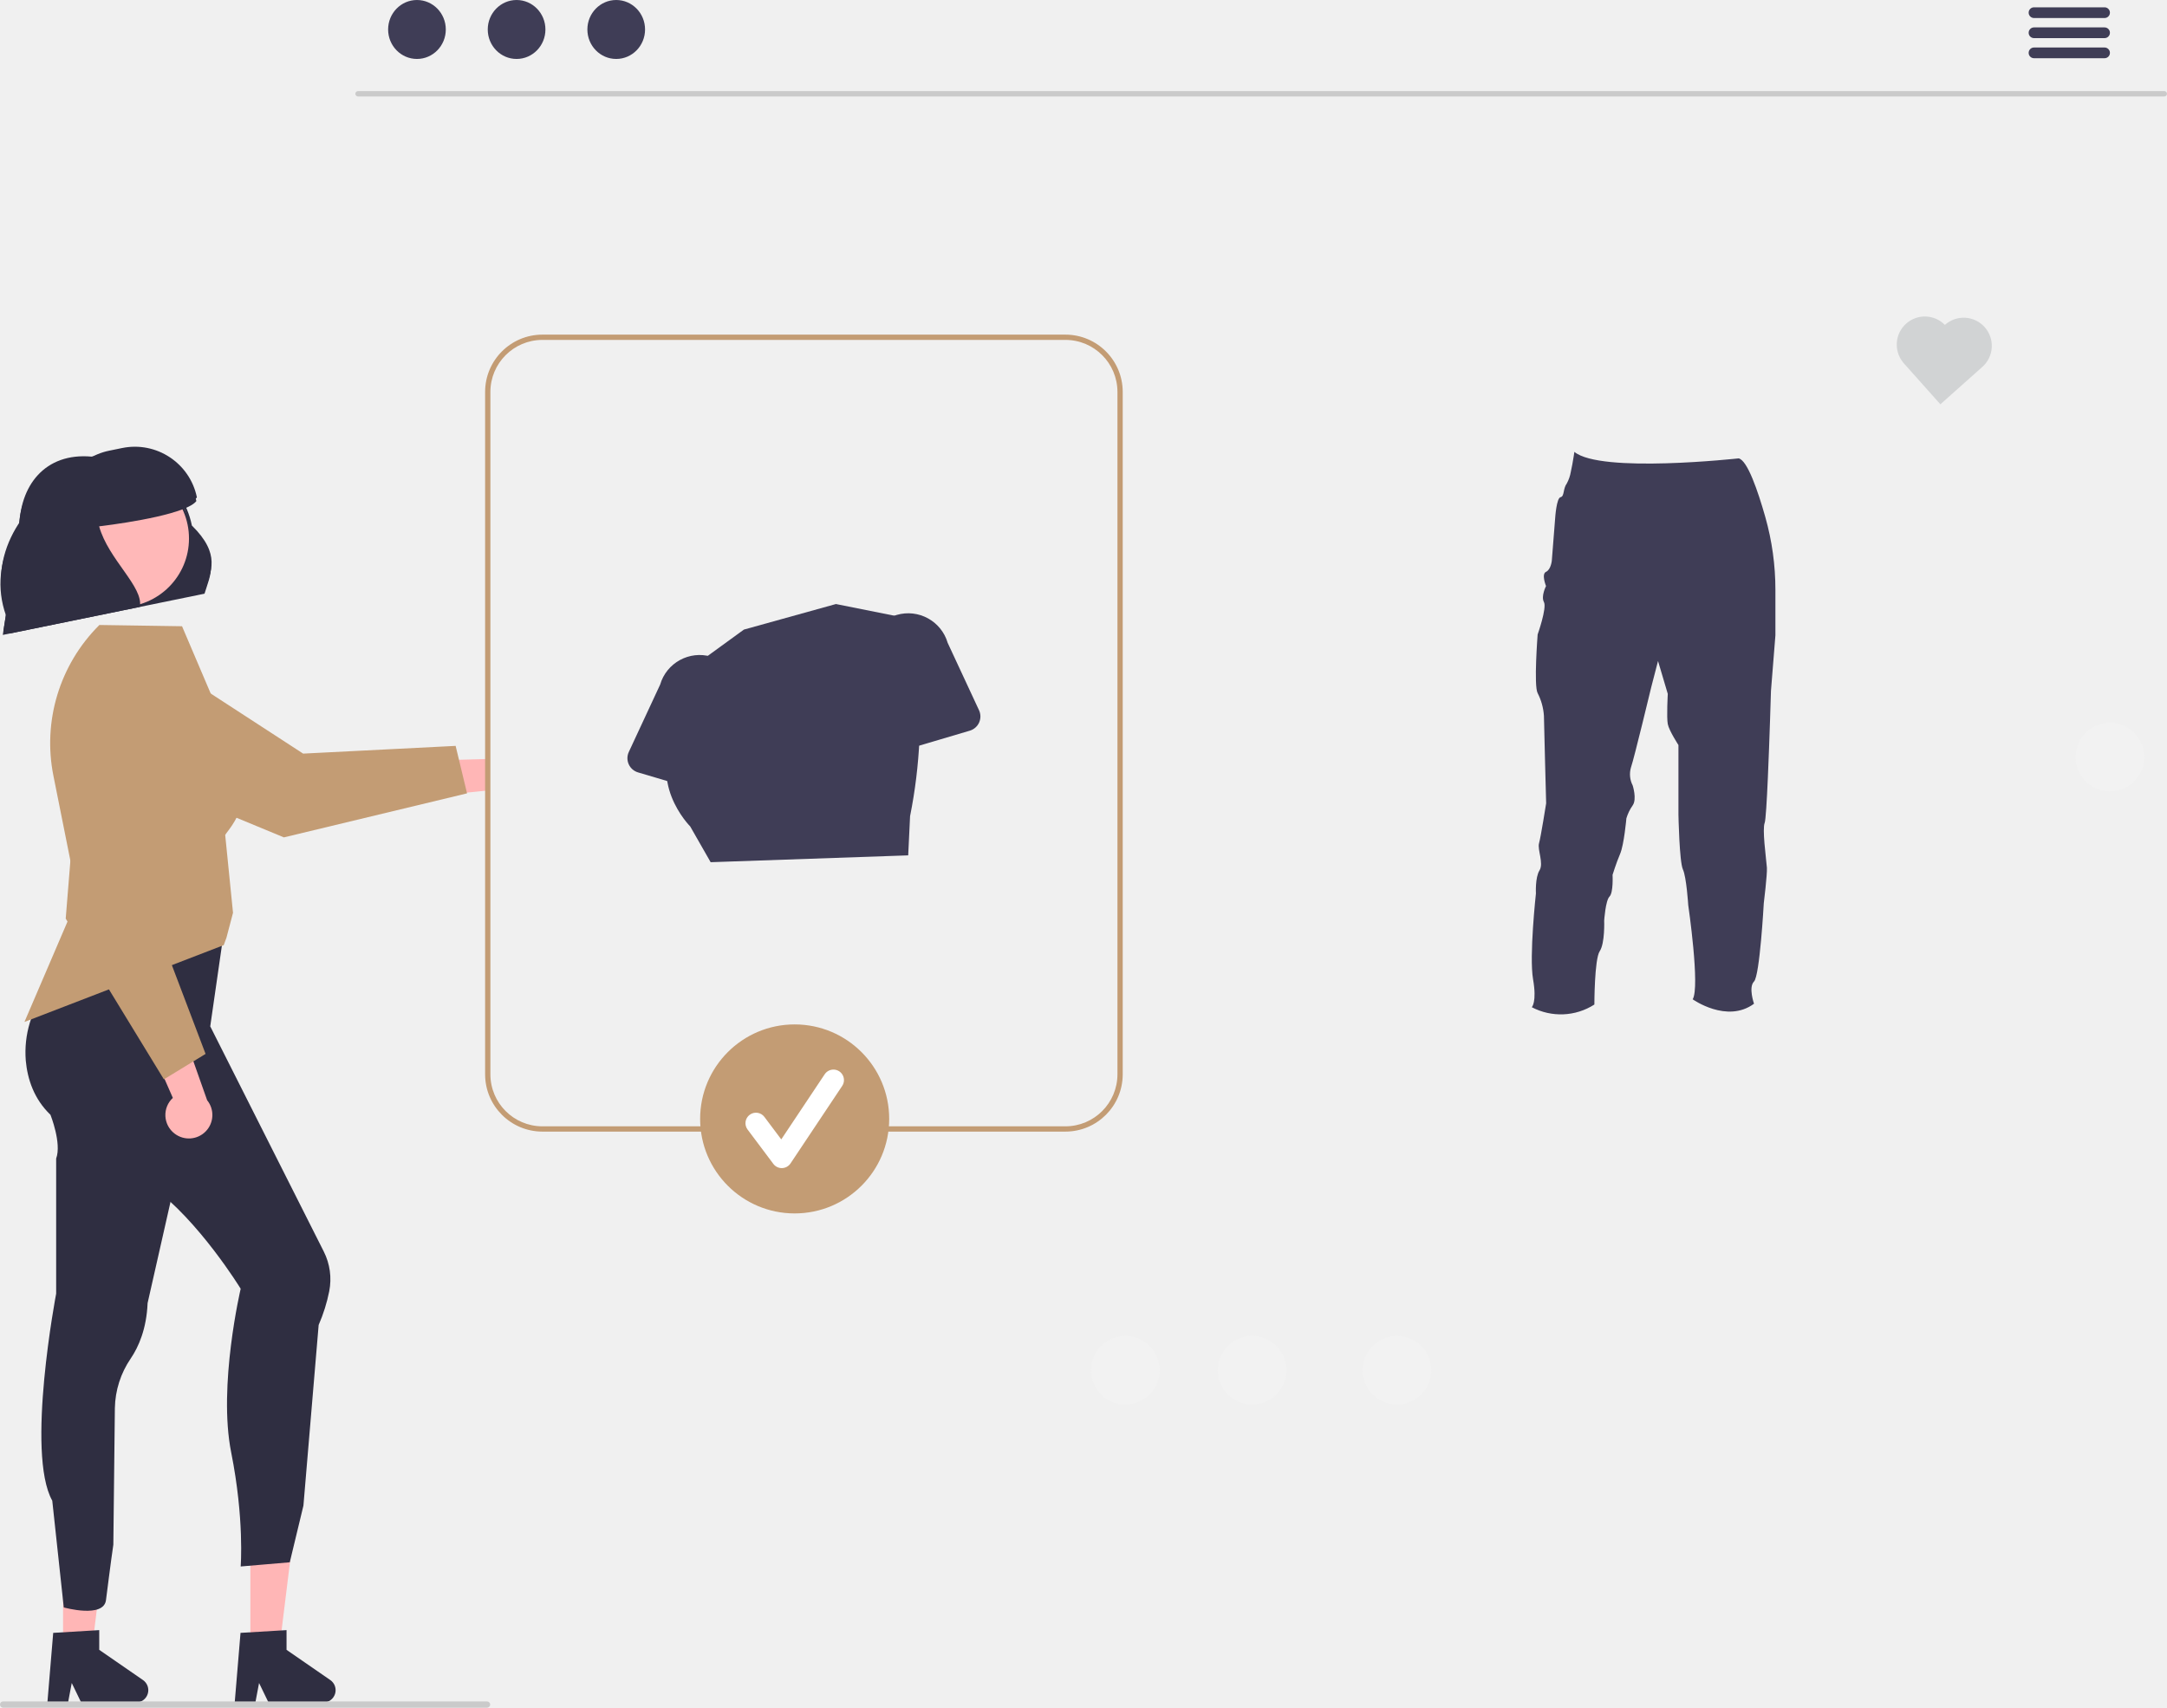
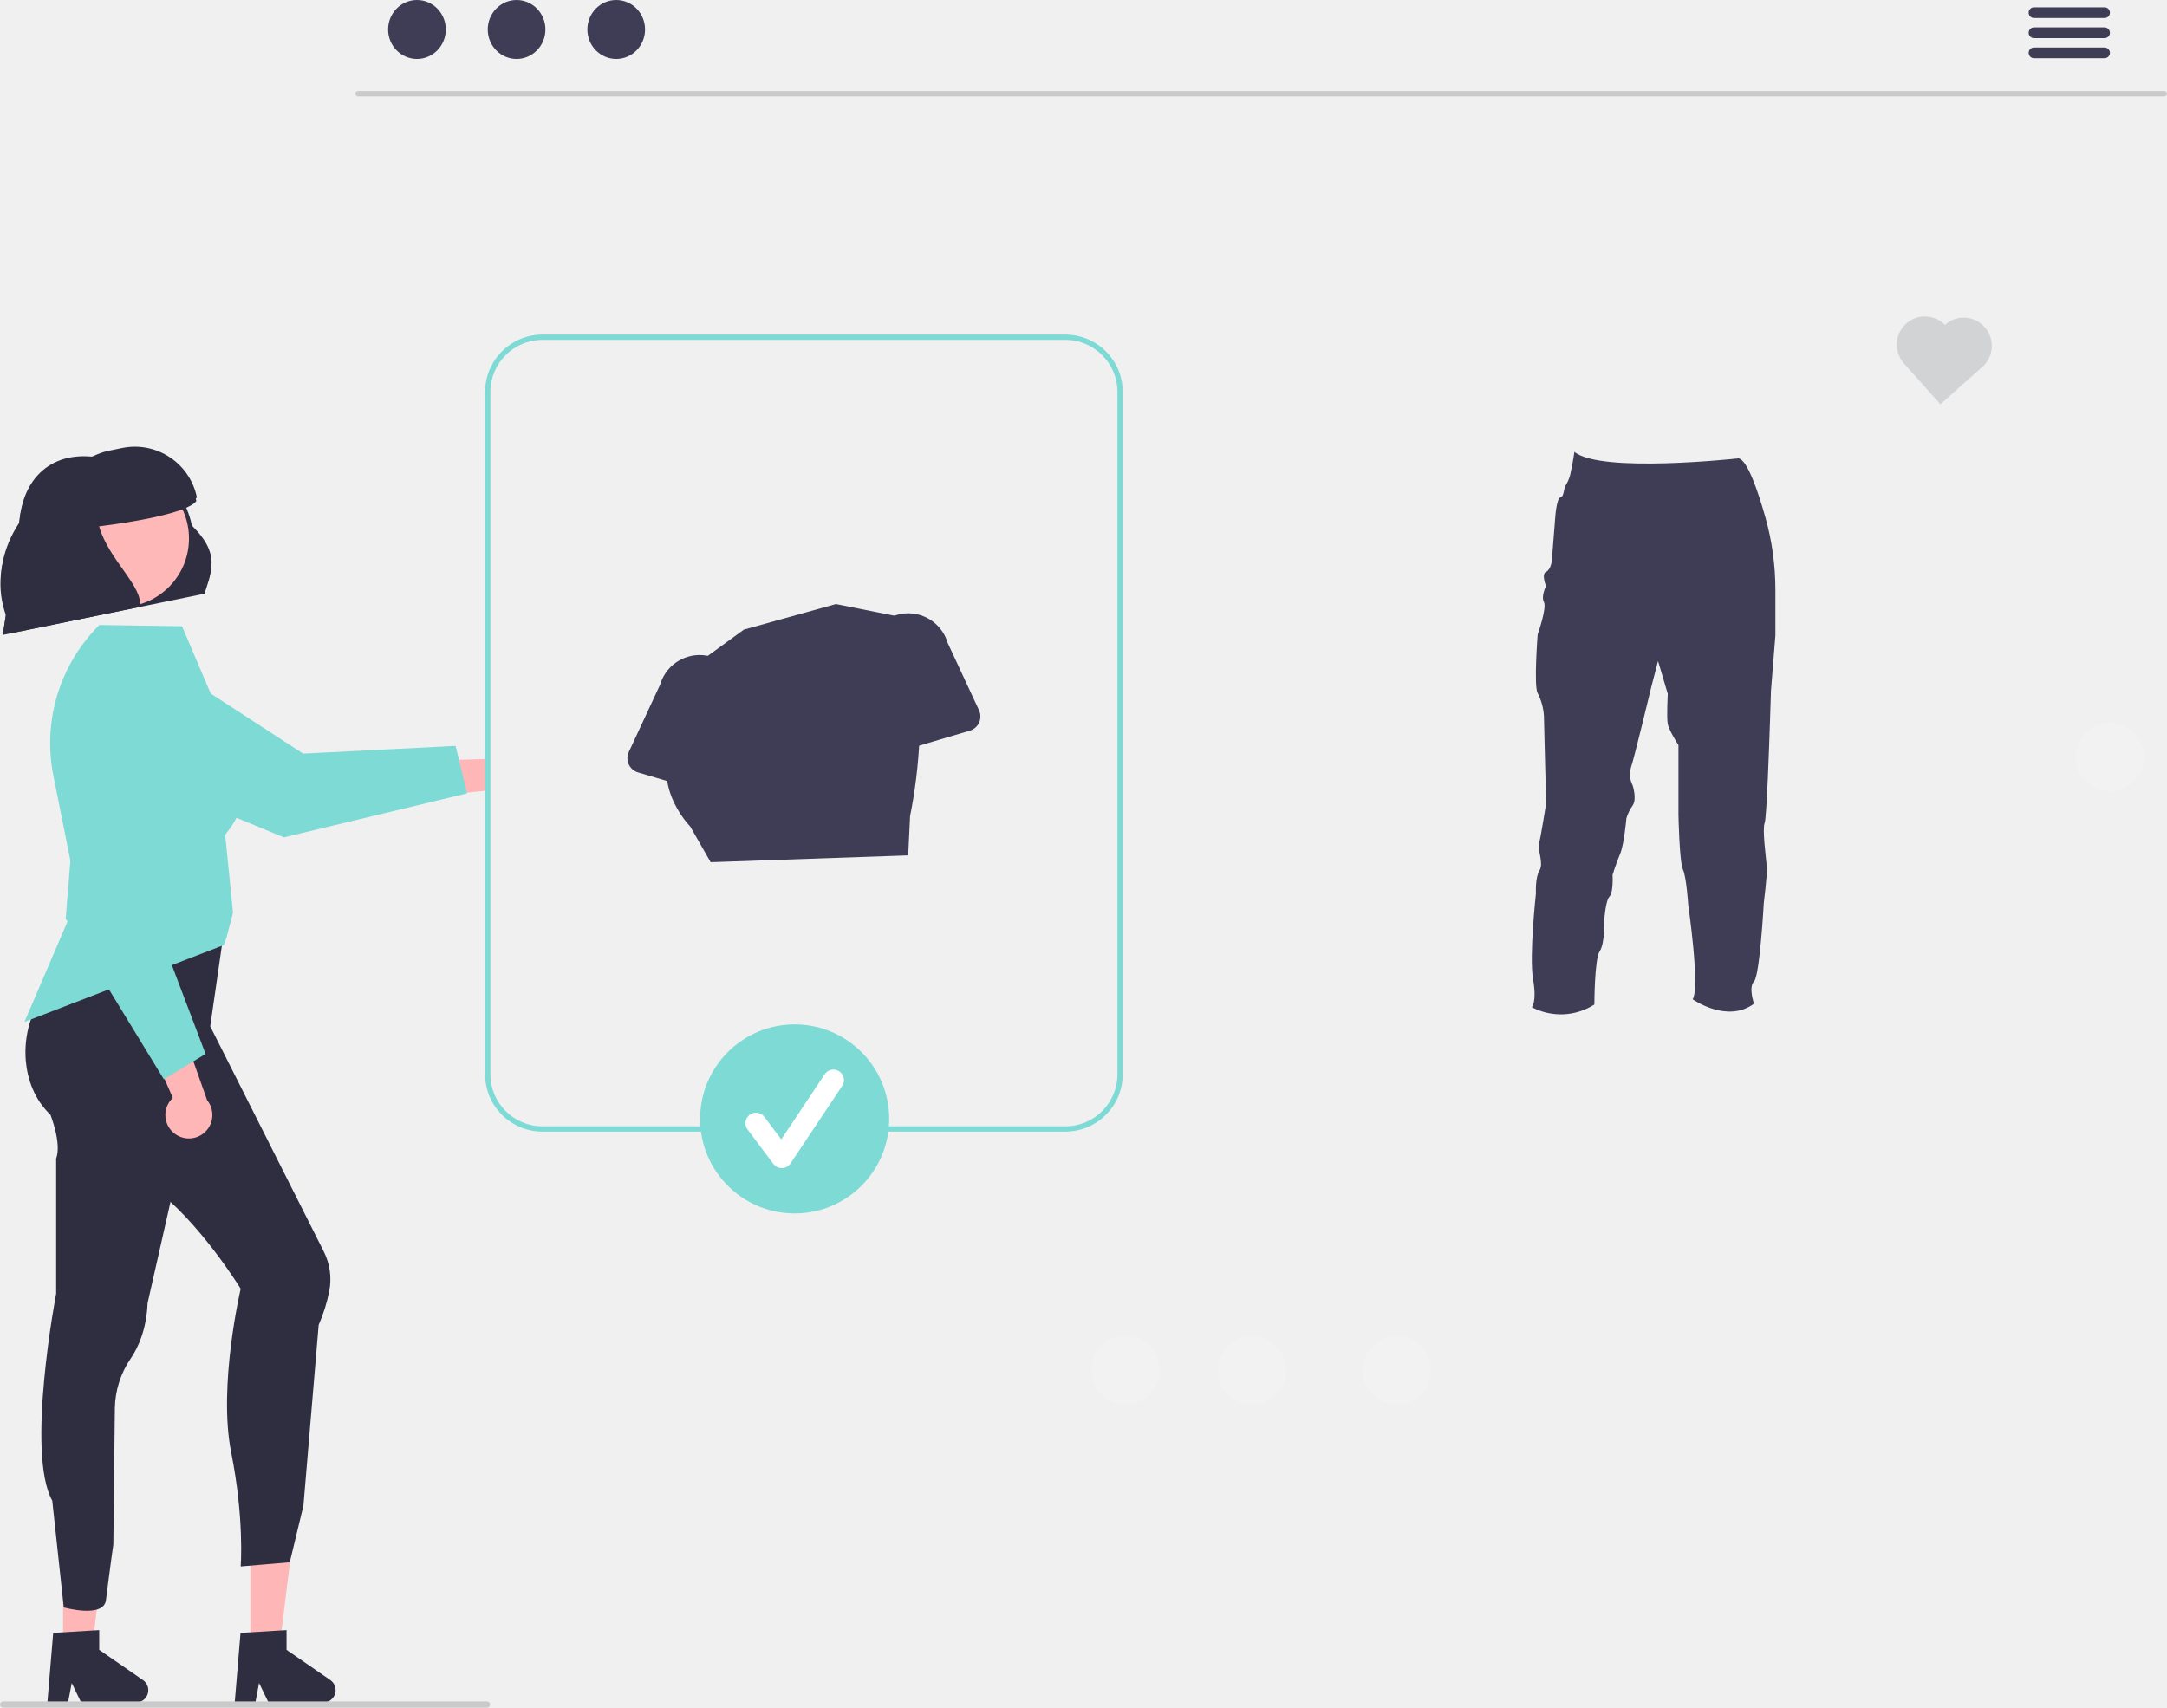
<svg xmlns="http://www.w3.org/2000/svg" data-name="Layer 1" width="820.918" height="647.102" viewBox="0 0 820.918 647.102">
  <circle cx="799.298" cy="286.869" r="13" fill="#f2f2f2" />
  <path d="M380.987,422.954a8.842,8.842,0,0,1-13.095-3.515l-31.263,3.165,7.571-14.468,28.527-.788a8.89,8.89,0,0,1,8.26,15.605Z" transform="translate(-183.2348 -119.8836)" fill="#ffb6b6" />
-   <path d="M290.776,437.193l-68.887-28.546a22.317,22.317,0,0,1-12.061-29.129h0a22.294,22.294,0,0,1,32.746-10.156l55.504,36.085,57.763-2.925,4.325,17.988Z" transform="translate(-183.2348 -119.8836)" fill="#c39c74" />
+   <path d="M290.776,437.193l-68.887-28.546a22.317,22.317,0,0,1-12.061-29.129h0a22.294,22.294,0,0,1,32.746-10.156l55.504,36.085,57.763-2.925,4.325,17.988Z" transform="translate(-183.2348 -119.8836)" fill="#7ddad5" />
  <polygon points="94.851 624.183 105.88 624.183 111.127 581.641 94.849 581.642 94.851 624.183" fill="#ffb6b6" />
  <path d="M274.35,738.626l17.435-1.041v7.47l16.576,11.448a4.666,4.666,0,0,1-2.651,8.506H284.953l-3.578-7.389-1.397,7.389h-7.826Z" transform="translate(-183.2348 -119.8836)" fill="#2f2e41" />
  <polygon points="23.89 624.183 34.919 624.183 40.166 581.641 23.888 581.642 23.89 624.183" fill="#ffb6b6" />
  <path d="M203.39,738.626l17.435-1.041v7.47l16.576,11.448a4.666,4.666,0,0,1-2.651,8.506H213.992l-3.578-7.389-1.397,7.389h-7.826Z" transform="translate(-183.2348 -119.8836)" fill="#2f2e41" />
  <path d="M262.88,508.798l43,85.31a23.39,23.39,0,0,1,2.07,15.1,62.401,62.401,0,0,1-4,12.74l-5.77,68.46-5.17,21.474-18.6,1.586s1.44-18-3.6-43.24,3.6-62,3.6-62-15.85-25.94-33.87-38.92S262.88,508.798,262.88,508.798Z" transform="translate(-183.2348 -119.8836)" fill="#2f2e41" />
  <path d="M216.76,470.238s-8.92,15.81-15.51,24.32a38.89,38.89,0,0,0-8.25,27.22c.64,7,3.1,14.55,9.35,20.53,0,0,4.32,10.81,2.16,16.58v51.19s-11.566,60.443-1.476,78.463l4.356,40.447s15.291,4.291,16.011-2.909c0,0,1.999-15.821,2.769-20.871l.58-51.73a34.4,34.4,0,0,1,6-18.81c3-4.41,6-11.26,6.4-21l23.73-104.87,5.283-36.633Z" transform="translate(-183.2348 -119.8836)" fill="#2f2e41" />
-   <path d="M203.479,413.896l9.223,46.118L192.495,507.126l75.49-29.1,1.025-2.781,2.497-9.471-2.959-29.489c1.039-2.165,15.834-15.834.361-39.868l-16.715-39.232-31.308-.476-.13.13A63.075,63.075,0,0,0,203.479,413.896Z" transform="translate(-183.2348 -119.8836)" fill="#c39c74" />
+   <path d="M203.479,413.896l9.223,46.118L192.495,507.126l75.49-29.1,1.025-2.781,2.497-9.471-2.959-29.489c1.039-2.165,15.834-15.834.361-39.868l-16.715-39.232-31.308-.476-.13.13A63.075,63.075,0,0,0,203.479,413.896Z" transform="translate(-183.2348 -119.8836)" fill="#7ddad5" />
  <path d="M249.389,549.447a8.842,8.842,0,0,1-.677-13.542L236.097,507.126l16.094,2.76,9.512,26.906A8.89,8.89,0,0,1,249.389,549.447Z" transform="translate(-183.2348 -119.8836)" fill="#ffb6b6" />
-   <path d="M208.129,467.971l6.006-74.325a22.317,22.317,0,0,1,24.016-20.425h0a22.294,22.294,0,0,1,19.724,28.043l-17.291,63.905L261.11,519.241l-15.79,9.641Z" transform="translate(-183.2348 -119.8836)" fill="#c39c74" />
+   <path d="M208.129,467.971l6.006-74.325a22.317,22.317,0,0,1,24.016-20.425h0a22.294,22.294,0,0,1,19.724,28.043l-17.291,63.905L261.11,519.241l-15.79,9.641Z" transform="translate(-183.2348 -119.8836)" fill="#7ddad5" />
  <path d="M184.503,359.077l76.419-15.624c2.104-7.019,6.136-13.465-4.994-24.426a33.234,33.234,0,0,0-38.051-26.12l0,0c-17.541-1.561-27.395,10.906-27.344,27.639Z" transform="translate(-183.2348 -119.8836)" fill="#2f2e41" />
  <circle cx="45.83" cy="202.661" r="25.976" fill="#ffb8b8" />
  <path d="M209.482,300.813a23.92,23.92,0,0,1,15.129-10.157l4.899-1.002a24,24,0,0,1,28.321,18.706l0,0c-3.52,4.584-24.389,8.057-36.829,9.571,3.484,12.57,16.877,22.884,15.428,30.528l-48.987,10.015-1.002-4.899C177.847,332.91,189.835,311.754,209.482,300.813Z" transform="translate(-183.2348 -119.8836)" fill="#2f2e41" />
  <path d="M184.291,360.475l76.419-15.624c2.104-7.019,6.136-13.465-4.994-24.426a33.234,33.234,0,0,0-38.051-26.12l0,0c-17.541-1.561-27.395,10.906-27.344,27.639Z" transform="translate(-183.2348 -119.8836)" fill="#2f2e41" />
  <circle cx="45.618" cy="204.059" r="25.976" fill="#ffb8b8" />
  <path d="M209.27,302.211a23.92,23.92,0,0,1,15.129-10.157l4.899-1.002a24,24,0,0,1,28.321,18.706l0,0c-3.52,4.584-24.389,8.057-36.829,9.571,3.484,12.57,16.877,22.884,15.428,30.528l-48.987,10.015-1.002-4.899C177.635,334.308,189.623,313.152,209.27,302.211Z" transform="translate(-183.2348 -119.8836)" fill="#2f2e41" />
  <path d="M586.847,547.683H388.714a20.729,20.729,0,0,1-20.706-20.706V268.389a20.729,20.729,0,0,1,20.706-20.706H586.847a20.729,20.729,0,0,1,20.706,20.706V526.977A20.729,20.729,0,0,1,586.847,547.683Z" transform="translate(-183.2348 -119.8836)" fill="#f0f0f0" />
-   <path d="M586.847,548.683H388.714A21.731,21.731,0,0,1,367.008,526.977V268.389a21.73,21.73,0,0,1,21.706-21.706h198.133a21.731,21.731,0,0,1,21.706,21.706V526.977A21.731,21.731,0,0,1,586.847,548.683ZM388.714,248.683A19.728,19.728,0,0,0,369.008,268.389V526.977a19.728,19.728,0,0,0,19.706,19.706h198.133a19.728,19.728,0,0,0,19.706-19.706V268.389a19.728,19.728,0,0,0-19.706-19.706Z" transform="translate(-183.2348 -119.8836)" fill="#c39c74" />
+   <path d="M586.847,548.683H388.714A21.731,21.731,0,0,1,367.008,526.977V268.389a21.73,21.73,0,0,1,21.706-21.706h198.133a21.731,21.731,0,0,1,21.706,21.706V526.977A21.731,21.731,0,0,1,586.847,548.683ZM388.714,248.683A19.728,19.728,0,0,0,369.008,268.389V526.977a19.728,19.728,0,0,0,19.706,19.706h198.133a19.728,19.728,0,0,0,19.706-19.706V268.389a19.728,19.728,0,0,0-19.706-19.706Z" transform="translate(-183.2348 -119.8836)" fill="#7ddad5" />
  <path d="M908.729,547.683H710.595a20.729,20.729,0,0,1-20.706-20.706V268.389a20.729,20.729,0,0,1,20.706-20.706H908.729a20.729,20.729,0,0,1,20.706,20.706V526.977A20.729,20.729,0,0,1,908.729,547.683Z" transform="translate(-183.2348 -119.8836)" fill="#f0f0f0" />
  <path d="M1003.159,156.436H318.836a1.016,1.016,0,0,1,0-2.031h684.323a1.016,1.016,0,0,1,0,2.031Z" transform="translate(-183.2348 -119.8836)" fill="#cacaca" />
  <ellipse cx="157.956" cy="11.169" rx="10.925" ry="11.169" fill="#3f3d56" />
  <ellipse cx="195.698" cy="11.169" rx="10.925" ry="11.169" fill="#3f3d56" />
  <ellipse cx="233.44" cy="11.169" rx="10.925" ry="11.169" fill="#3f3d56" />
  <path d="M980.546,126.715H953.729a2.031,2.031,0,0,1,0-4.061h26.817a2.031,2.031,0,0,1,0,4.061Z" transform="translate(-183.2348 -119.8836)" fill="#3f3d56" />
  <path d="M980.546,134.33H953.729a2.031,2.031,0,0,1,0-4.061h26.817a2.031,2.031,0,0,1,0,4.061Z" transform="translate(-183.2348 -119.8836)" fill="#3f3d56" />
  <path d="M980.546,141.945H953.729a2.031,2.031,0,0,1,0-4.061h26.817a2.031,2.031,0,0,1,0,4.061Z" transform="translate(-183.2348 -119.8836)" fill="#3f3d56" />
  <path d="M920.03,242.98l-.02.018A10.646,10.646,0,0,0,904.136,257.15l-.02.018,14.189,15.914,15.914-14.189a10.66,10.66,0,0,0-14.189-15.914Z" transform="translate(-183.2348 -119.8836)" fill="#d1d3d4" />
  <path d="M421.417,409.496a5.605,5.605,0,0,1,.026-4.672l11.877-25.535a15.583,15.583,0,0,1,29.908,8.766l-3.97,27.973a5.611,5.611,0,0,1-7.149,4.591L424.938,412.569A5.605,5.605,0,0,1,421.417,409.496Z" transform="translate(-183.2348 -119.8836)" fill="#3f3d56" />
  <path d="M550.623,396.757l-27.172,8.051a5.611,5.611,0,0,1-7.149-4.591L512.332,372.243a15.583,15.583,0,0,1,29.908-8.766l11.877,25.535a5.611,5.611,0,0,1-3.494,7.745Z" transform="translate(-183.2348 -119.8836)" fill="#3f3d56" />
  <path d="M443.73,373.953l21.309-15.497,34.869-9.686L528.964,354.582l1.708,16.057a193.849,193.849,0,0,1-2.677,58.524l-.708,14.842-74.841,2.592-7.749-13.56s-17.434-17.434-3.874-36.806Z" transform="translate(-183.2348 -119.8836)" fill="#3f3d56" />
  <path d="M855.807,343.423v17.222l-1.683,21.039s-.532,18.372-1.175,32.864c-.389,8.809-.825,16.182-1.206,17.134-.468,1.167-.357,4.349-.087,7.69.317,3.865.841,7.944.928,9.309.167,2.548-1.183,13.492-1.183,13.492s-1.508,27.444-3.698,29.634c-2.191,2.19,0,8.42,0,8.42-10.269,7.571-23.238-1.682-23.238-1.682,2.865-4.563-1.683-35.713-1.683-35.713s-.667-10.635-2.015-13.492c-1.349-2.857-1.691-20.706-1.691-20.706V402.199s-3.54-5.413-4.039-7.936,0-11.444,0-11.444l-3.698-12.46-2.532,9.762s-6.555,27.277-7.738,30.642a9.198,9.198,0,0,0,.667,6.738s1.69,5.19,0,7.571a17.028,17.028,0,0,0-2.381,4.889s-.865,9.936-2.381,13.492c-1.516,3.555-2.857,7.936-2.857,7.936s.357,6.714-1.159,8.23c-1.516,1.516-2.016,9.095-2.016,9.095s.333,8.579-1.691,11.611c-2.024,3.032-2.024,20.206-2.024,20.206a23.554,23.554,0,0,1-23.713,1.008s2-1.873.484-10.603c-1.516-8.73,1.087-32.499,1.087-32.499s-.333-6.032,1.349-8.73c1.683-2.698-.849-7.912-.174-10.27.675-2.357,2.698-15.158,2.698-15.158s-.841-31.483-.841-33.166a21.983,21.983,0,0,0-2.381-8.587c-1.516-2.69,0-22.222,0-22.222s3.571-10.095,2.381-12.285.794-6.063.794-6.063-1.849-4.548,0-5.389,2.191-4.206,2.191-4.206l1.285-16.333s.484-7.412,2.024-7.746c1.54-.333.865-3.19,2.381-5.214a14.23,14.23,0,0,0,1.508-4.381c.214-.936.413-1.913.579-2.849.476-2.54.77-4.73.77-4.73,9.936,8.254,62.18,2.468,62.236,2.468,3.317.722,7.262,12.238,10.111,22.277A101.26,101.26,0,0,1,855.807,343.423Z" transform="translate(-183.2348 -119.8836)" fill="#3f3d56" />
  <path d="M319.675,766.986h29.02c.43-.78.83-1.58,1.2-2.39,3.34-7.15,4.75-15.13,6.1-22.95l2.19-12.7q-10.5,7.635-20.99,15.26c-2.28,1.66-4.61,3.39-6.8,5.26-4.61,3.91-8.59,8.43-10.15,14.17-.08.32-.16.64-.22.96A19.465,19.465,0,0,0,319.675,766.986Z" transform="translate(-183.2348 -119.8836)" fill="#f0f0f0" />
  <path d="M315.605,764.595a.775.775,0,0,0,.01.15,10.487,10.487,0,0,0,.54,2.24H329.185a16.311,16.311,0,0,0,1.04-2.39,17.498,17.498,0,0,0,.85-3.39,35.218,35.218,0,0,0-.68-11.74c-.25-1.25-.52-2.51-.79-3.75l-1.54-7.08-7.71,12.39C317.775,755.176,315.095,759.745,315.605,764.595Z" transform="translate(-183.2348 -119.8836)" fill="#f0f0f0" />
  <path d="M183.235,765.785a1.195,1.195,0,0,0,1.19,1.2H367.725a1.195,1.195,0,0,0,0-2.39H184.425A1.193,1.193,0,0,0,183.235,765.785Z" transform="translate(-183.2348 -119.8836)" fill="#cacaca" />
-   <circle cx="301.04" cy="423.992" r="35.811" fill="#c39c74" />
+   <circle cx="301.04" cy="423.992" r="35.811" fill="#7ddad5" />
  <path d="M479.389,562.513a3.982,3.982,0,0,1-3.186-1.594l-9.77-13.027a3.983,3.983,0,1,1,6.374-4.78l6.392,8.522,16.416-24.624a3.984,3.984,0,1,1,6.629,4.419l-19.54,29.309a3.985,3.985,0,0,1-3.204,1.773C479.463,562.513,479.426,562.513,479.389,562.513Z" transform="translate(-183.2348 -119.8836)" fill="#fff" />
  <circle cx="426.318" cy="519.221" r="13" fill="#f2f2f2" />
  <circle cx="529.208" cy="519.221" r="13" fill="#f2f2f2" />
  <circle cx="474.316" cy="519.221" r="13" fill="#f2f2f2" />
</svg>
